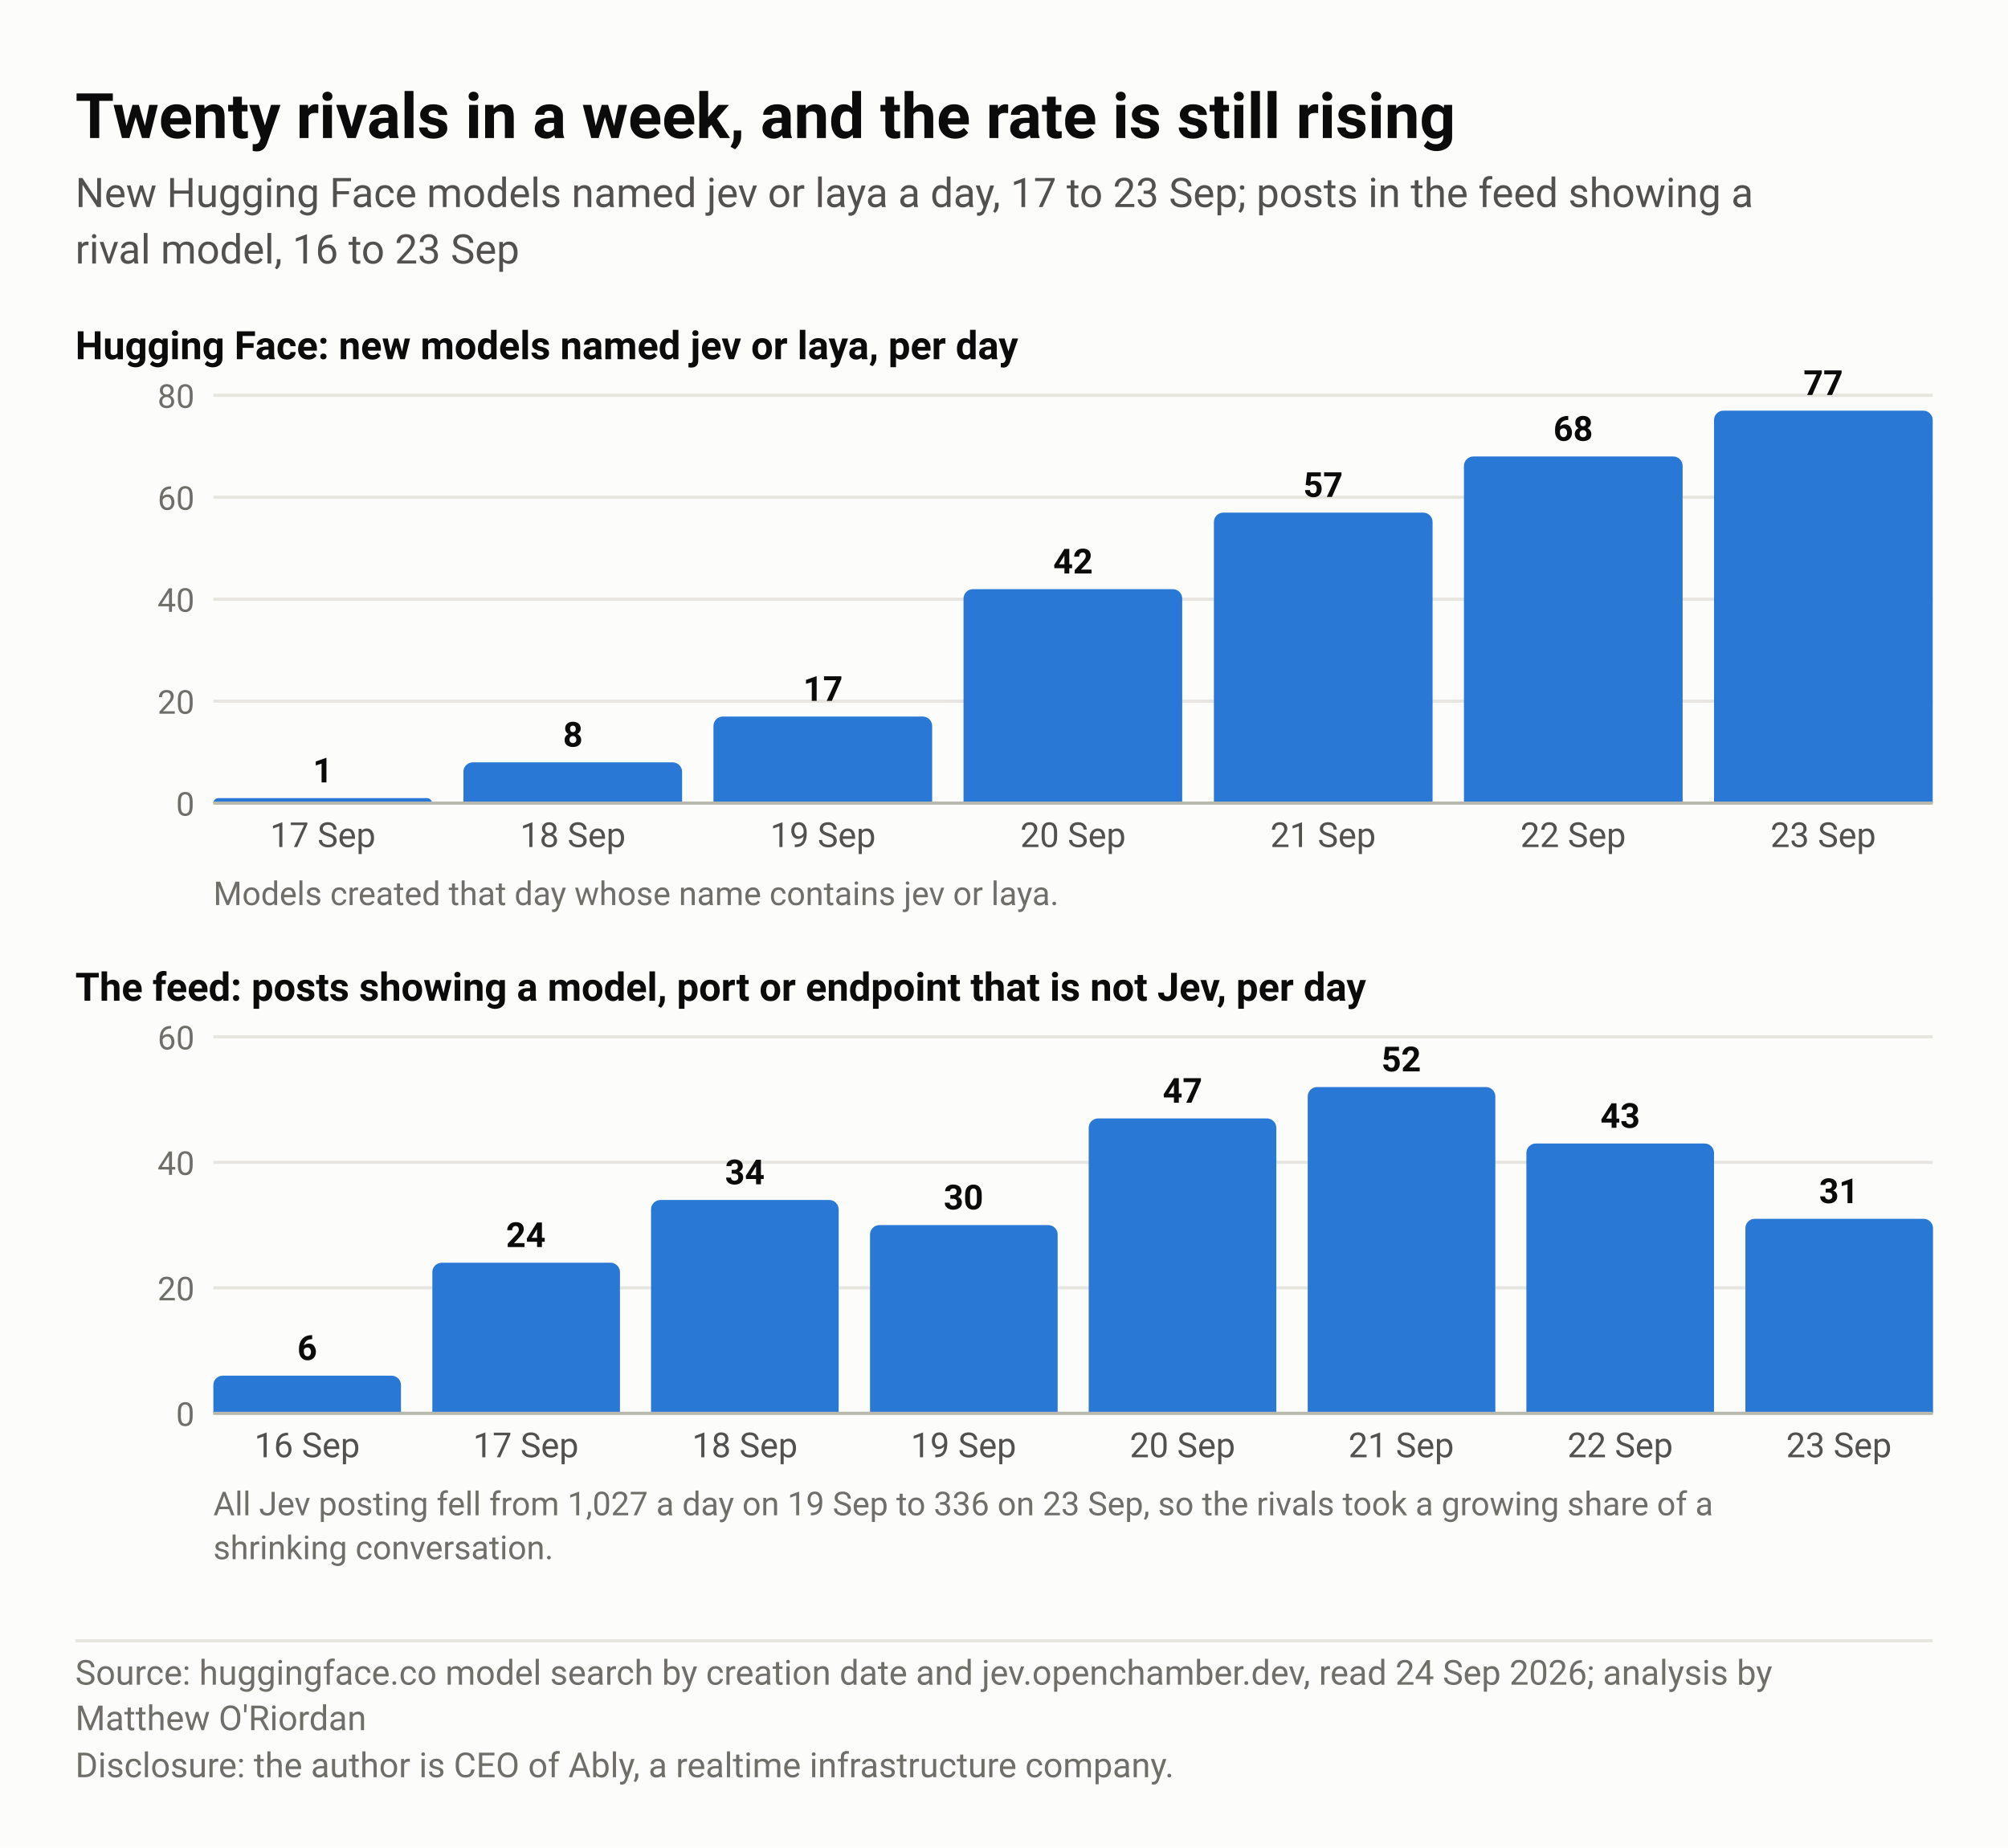
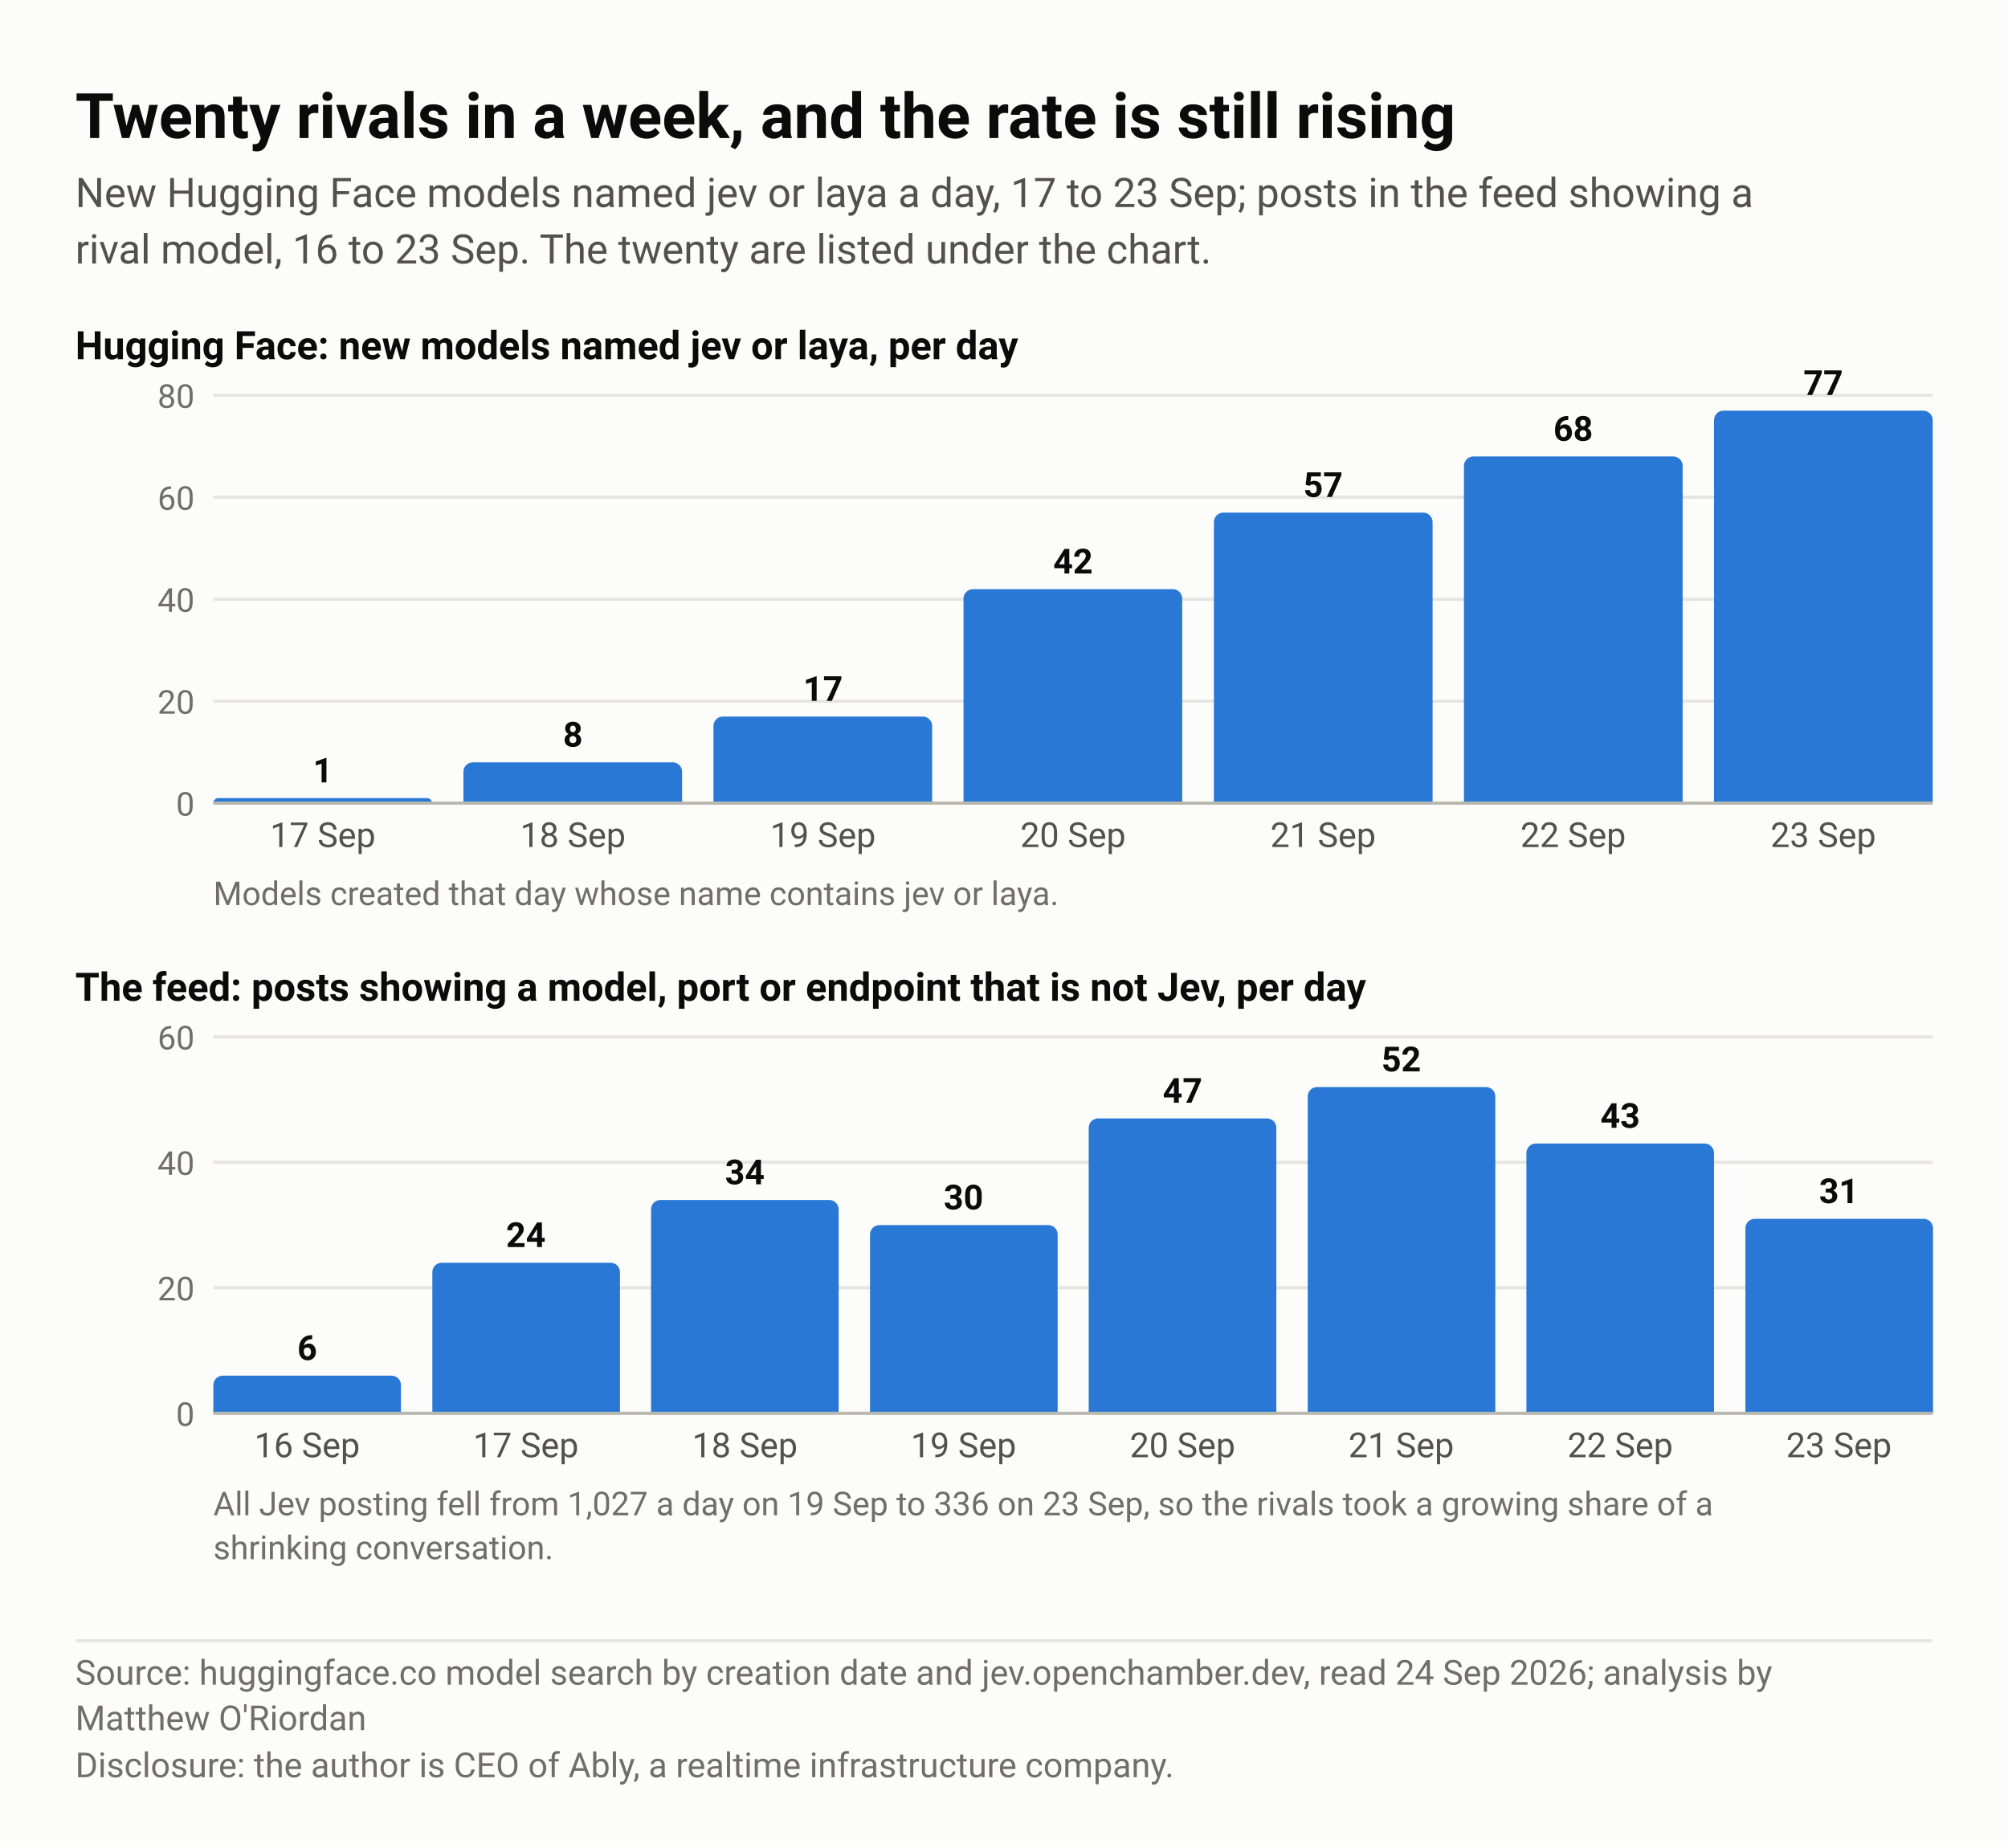
<svg xmlns="http://www.w3.org/2000/svg" viewBox="0 0 640 589" width="640" height="589" role="img" aria-labeledby="16-wlight-t 16-wlight-d" font-family="Manrope, ui-sans-serif, system-ui, -apple-system, 'Segoe UI', Roboto, Helvetica, Arial, sans-serif">
  <rect x="0" y="0" width="640" height="589" fill="#fcfcfb" />
  <text x="24" y="44" font-size="20" font-weight="700" fill="#0b0b0b">Twenty rivals in a week, and the rate is still rising</text>
  <text x="24" y="66" font-size="13" fill="#52514e">New Hugging Face models named jev or laya a day, 17 to 23 Sep; posts in the feed showing a</text>
-   <text x="24" y="84" font-size="13" fill="#52514e">rival model, 16 to 23 Sep</text>
+   <text x="24" y="84" font-size="13" fill="#52514e">rival model, 16 to 23 Sep. The twenty are listed under the chart.</text>
  <text x="24" y="114.5" font-size="12.5" font-weight="700" fill="#0b0b0b">Hugging Face: new models named jev or laya, per day</text>
  <line x1="68" y1="256" x2="616" y2="256" stroke-width="1" stroke="#e6e5df" />
  <text x="62" y="260" font-size="10.5" text-anchor="end" fill="#6f6e69">0</text>
  <line x1="68" y1="223.5" x2="616" y2="223.5" stroke-width="1" stroke="#e6e5df" />
  <text x="62" y="227.5" font-size="10.5" text-anchor="end" fill="#6f6e69">20</text>
  <line x1="68" y1="191" x2="616" y2="191" stroke-width="1" stroke="#e6e5df" />
  <text x="62" y="195" font-size="10.5" text-anchor="end" fill="#6f6e69">40</text>
  <line x1="68" y1="158.5" x2="616" y2="158.5" stroke-width="1" stroke="#e6e5df" />
  <text x="62" y="162.5" font-size="10.5" text-anchor="end" fill="#6f6e69">60</text>
  <line x1="68" y1="126" x2="616" y2="126" stroke-width="1" stroke="#e6e5df" />
  <text x="62" y="130" font-size="10.5" text-anchor="end" fill="#6f6e69">80</text>
  <path d="M68 256v0a1.6 1.6 0 0 1 1.6 -1.6h66.5a1.6 1.6 0 0 1 1.6 1.6v0z" fill="#2a78d6" />
  <text x="102.9" y="249.4" font-size="11" font-weight="600" text-anchor="middle" fill="#0b0b0b">1</text>
  <text x="102.9" y="270" font-size="11" text-anchor="middle" fill="#52514e">17 Sep</text>
  <path d="M147.7 256v-10a3 3 0 0 1 3 -3h63.7a3 3 0 0 1 3 3v10z" fill="#2a78d6" />
  <text x="182.6" y="238" font-size="11" font-weight="600" text-anchor="middle" fill="#0b0b0b">8</text>
  <text x="182.6" y="270" font-size="11" text-anchor="middle" fill="#52514e">18 Sep</text>
  <path d="M227.4 256v-24.6a3 3 0 0 1 3 -3h63.7a3 3 0 0 1 3 3v24.6z" fill="#2a78d6" />
  <text x="262.3" y="223.4" font-size="11" font-weight="600" text-anchor="middle" fill="#0b0b0b">17</text>
  <text x="262.3" y="270" font-size="11" text-anchor="middle" fill="#52514e">19 Sep</text>
  <path d="M307.1 256v-65.2a3 3 0 0 1 3 -3h63.7a3 3 0 0 1 3 3v65.3z" fill="#2a78d6" />
  <text x="342" y="182.8" font-size="11" font-weight="600" text-anchor="middle" fill="#0b0b0b">42</text>
  <text x="342" y="270" font-size="11" text-anchor="middle" fill="#52514e">20 Sep</text>
  <path d="M386.9 256v-89.6a3 3 0 0 1 3 -3h63.7a3 3 0 0 1 3 3v89.6z" fill="#2a78d6" />
  <text x="421.7" y="158.4" font-size="11" font-weight="600" text-anchor="middle" fill="#0b0b0b">57</text>
  <text x="421.7" y="270" font-size="11" text-anchor="middle" fill="#52514e">21 Sep</text>
  <path d="M466.6 256v-107.5a3 3 0 0 1 3 -3h63.7a3 3 0 0 1 3 3v107.5z" fill="#2a78d6" />
  <text x="501.4" y="140.5" font-size="11" font-weight="600" text-anchor="middle" fill="#0b0b0b">68</text>
  <text x="501.4" y="270" font-size="11" text-anchor="middle" fill="#52514e">22 Sep</text>
  <path d="M546.3 256v-122.1a3 3 0 0 1 3 -3h63.7a3 3 0 0 1 3 3v122.1z" fill="#2a78d6" />
  <text x="581.1" y="125.9" font-size="11" font-weight="600" text-anchor="middle" fill="#0b0b0b">77</text>
  <text x="581.1" y="270" font-size="11" text-anchor="middle" fill="#52514e">23 Sep</text>
  <line x1="68" y1="256" x2="616" y2="256" stroke-width="1" stroke="#b9b8ae" />
  <text x="68" y="288.5" font-size="10.5" fill="#6f6e69">Models created that day whose name contains jev or laya.</text>
  <text x="24" y="319" font-size="12.5" font-weight="700" fill="#0b0b0b">The feed: posts showing a model, port or endpoint that is not Jev, per day</text>
  <line x1="68" y1="450.5" x2="616" y2="450.5" stroke-width="1" stroke="#e6e5df" />
  <text x="62" y="454.5" font-size="10.5" text-anchor="end" fill="#6f6e69">0</text>
  <line x1="68" y1="410.5" x2="616" y2="410.5" stroke-width="1" stroke="#e6e5df" />
  <text x="62" y="414.5" font-size="10.5" text-anchor="end" fill="#6f6e69">20</text>
  <line x1="68" y1="370.5" x2="616" y2="370.5" stroke-width="1" stroke="#e6e5df" />
  <text x="62" y="374.5" font-size="10.5" text-anchor="end" fill="#6f6e69">40</text>
  <line x1="68" y1="330.5" x2="616" y2="330.5" stroke-width="1" stroke="#e6e5df" />
  <text x="62" y="334.5" font-size="10.5" text-anchor="end" fill="#6f6e69">60</text>
  <path d="M68 450.5v-9a3 3 0 0 1 3 -3h53.8a3 3 0 0 1 3 3v9z" fill="#2a78d6" />
  <text x="97.9" y="433.5" font-size="11" font-weight="600" text-anchor="middle" fill="#0b0b0b">6</text>
  <text x="97.9" y="464.5" font-size="11" text-anchor="middle" fill="#52514e">16 Sep</text>
  <path d="M137.8 450.5v-45a3 3 0 0 1 3 -3h53.8a3 3 0 0 1 3 3v45z" fill="#2a78d6" />
  <text x="167.6" y="397.5" font-size="11" font-weight="600" text-anchor="middle" fill="#0b0b0b">24</text>
  <text x="167.6" y="464.5" font-size="11" text-anchor="middle" fill="#52514e">17 Sep</text>
  <path d="M207.5 450.5v-65a3 3 0 0 1 3 -3h53.8a3 3 0 0 1 3 3v65z" fill="#2a78d6" />
  <text x="237.4" y="377.5" font-size="11" font-weight="600" text-anchor="middle" fill="#0b0b0b">34</text>
  <text x="237.4" y="464.5" font-size="11" text-anchor="middle" fill="#52514e">18 Sep</text>
  <path d="M277.3 450.5v-57a3 3 0 0 1 3 -3h53.8a3 3 0 0 1 3 3v57z" fill="#2a78d6" />
  <text x="307.1" y="385.5" font-size="11" font-weight="600" text-anchor="middle" fill="#0b0b0b">30</text>
  <text x="307.1" y="464.5" font-size="11" text-anchor="middle" fill="#52514e">19 Sep</text>
  <path d="M347 450.5v-91a3 3 0 0 1 3 -3h53.8a3 3 0 0 1 3 3v91z" fill="#2a78d6" />
  <text x="376.9" y="351.5" font-size="11" font-weight="600" text-anchor="middle" fill="#0b0b0b">47</text>
  <text x="376.9" y="464.5" font-size="11" text-anchor="middle" fill="#52514e">20 Sep</text>
  <path d="M416.8 450.5v-101a3 3 0 0 1 3 -3h53.8a3 3 0 0 1 3 3v101z" fill="#2a78d6" />
  <text x="446.6" y="341.5" font-size="11" font-weight="600" text-anchor="middle" fill="#0b0b0b">52</text>
  <text x="446.6" y="464.5" font-size="11" text-anchor="middle" fill="#52514e">21 Sep</text>
  <path d="M486.5 450.5v-83a3 3 0 0 1 3 -3h53.8a3 3 0 0 1 3 3v83z" fill="#2a78d6" />
  <text x="516.4" y="359.5" font-size="11" font-weight="600" text-anchor="middle" fill="#0b0b0b">43</text>
  <text x="516.4" y="464.5" font-size="11" text-anchor="middle" fill="#52514e">22 Sep</text>
  <path d="M556.3 450.5v-59a3 3 0 0 1 3 -3h53.8a3 3 0 0 1 3 3v59z" fill="#2a78d6" />
  <text x="586.1" y="383.5" font-size="11" font-weight="600" text-anchor="middle" fill="#0b0b0b">31</text>
  <text x="586.1" y="464.5" font-size="11" text-anchor="middle" fill="#52514e">23 Sep</text>
  <line x1="68" y1="450.5" x2="616" y2="450.5" stroke-width="1" stroke="#b9b8ae" />
  <text x="68" y="483" font-size="10.5" fill="#6f6e69">All Jev posting fell from 1,027 a day on 19 Sep to 336 on 23 Sep, so the rivals took a growing share of a</text>
  <text x="68" y="497" font-size="10.5" fill="#6f6e69">shrinking conversation.</text>
  <line x1="24" y1="523" x2="616" y2="523" stroke-width="1" stroke="#e6e5df" />
  <text x="24" y="537" font-size="11" fill="#6f6e69">Source: huggingface.co model search by creation date and jev.openchamber.dev, read 24 Sep 2026; analysis by</text>
  <text x="24" y="551.5" font-size="11" fill="#6f6e69">Matthew O'Riordan</text>
  <text x="24" y="566.5" font-size="11" fill="#6f6e69">Disclosure: the author is CEO of Ably, a realtime infrastructure company.</text>
</svg>
